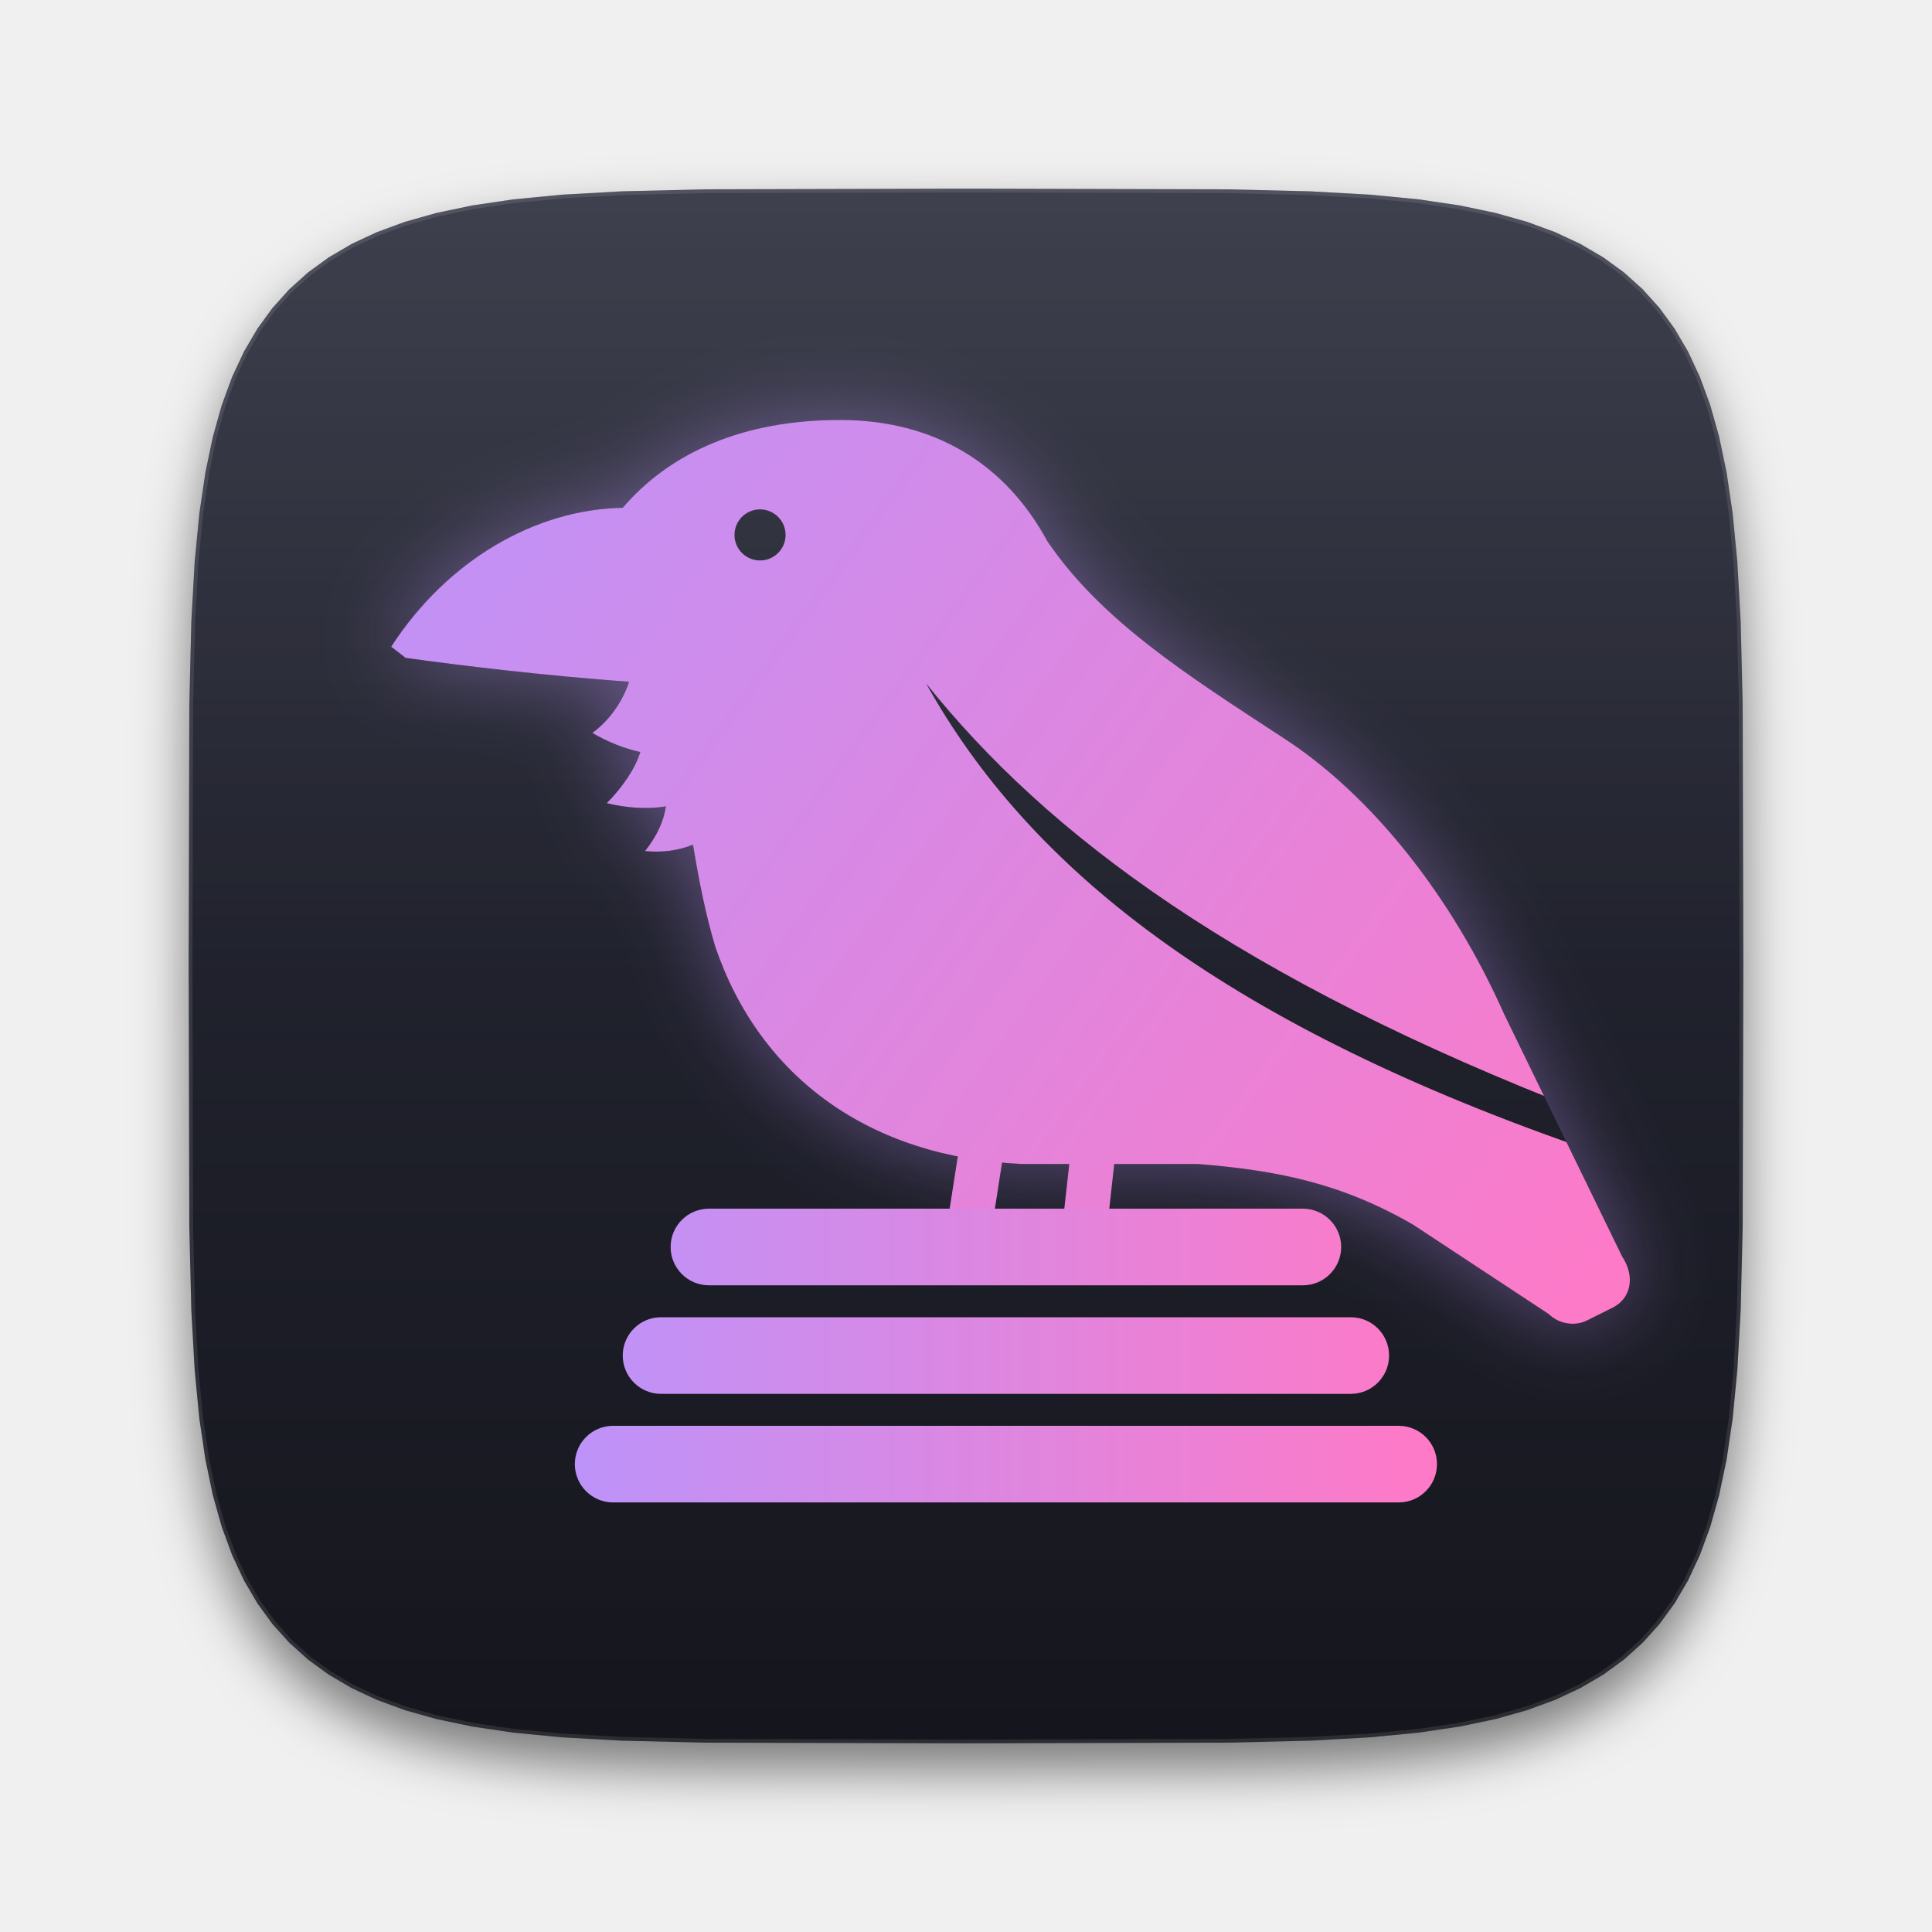
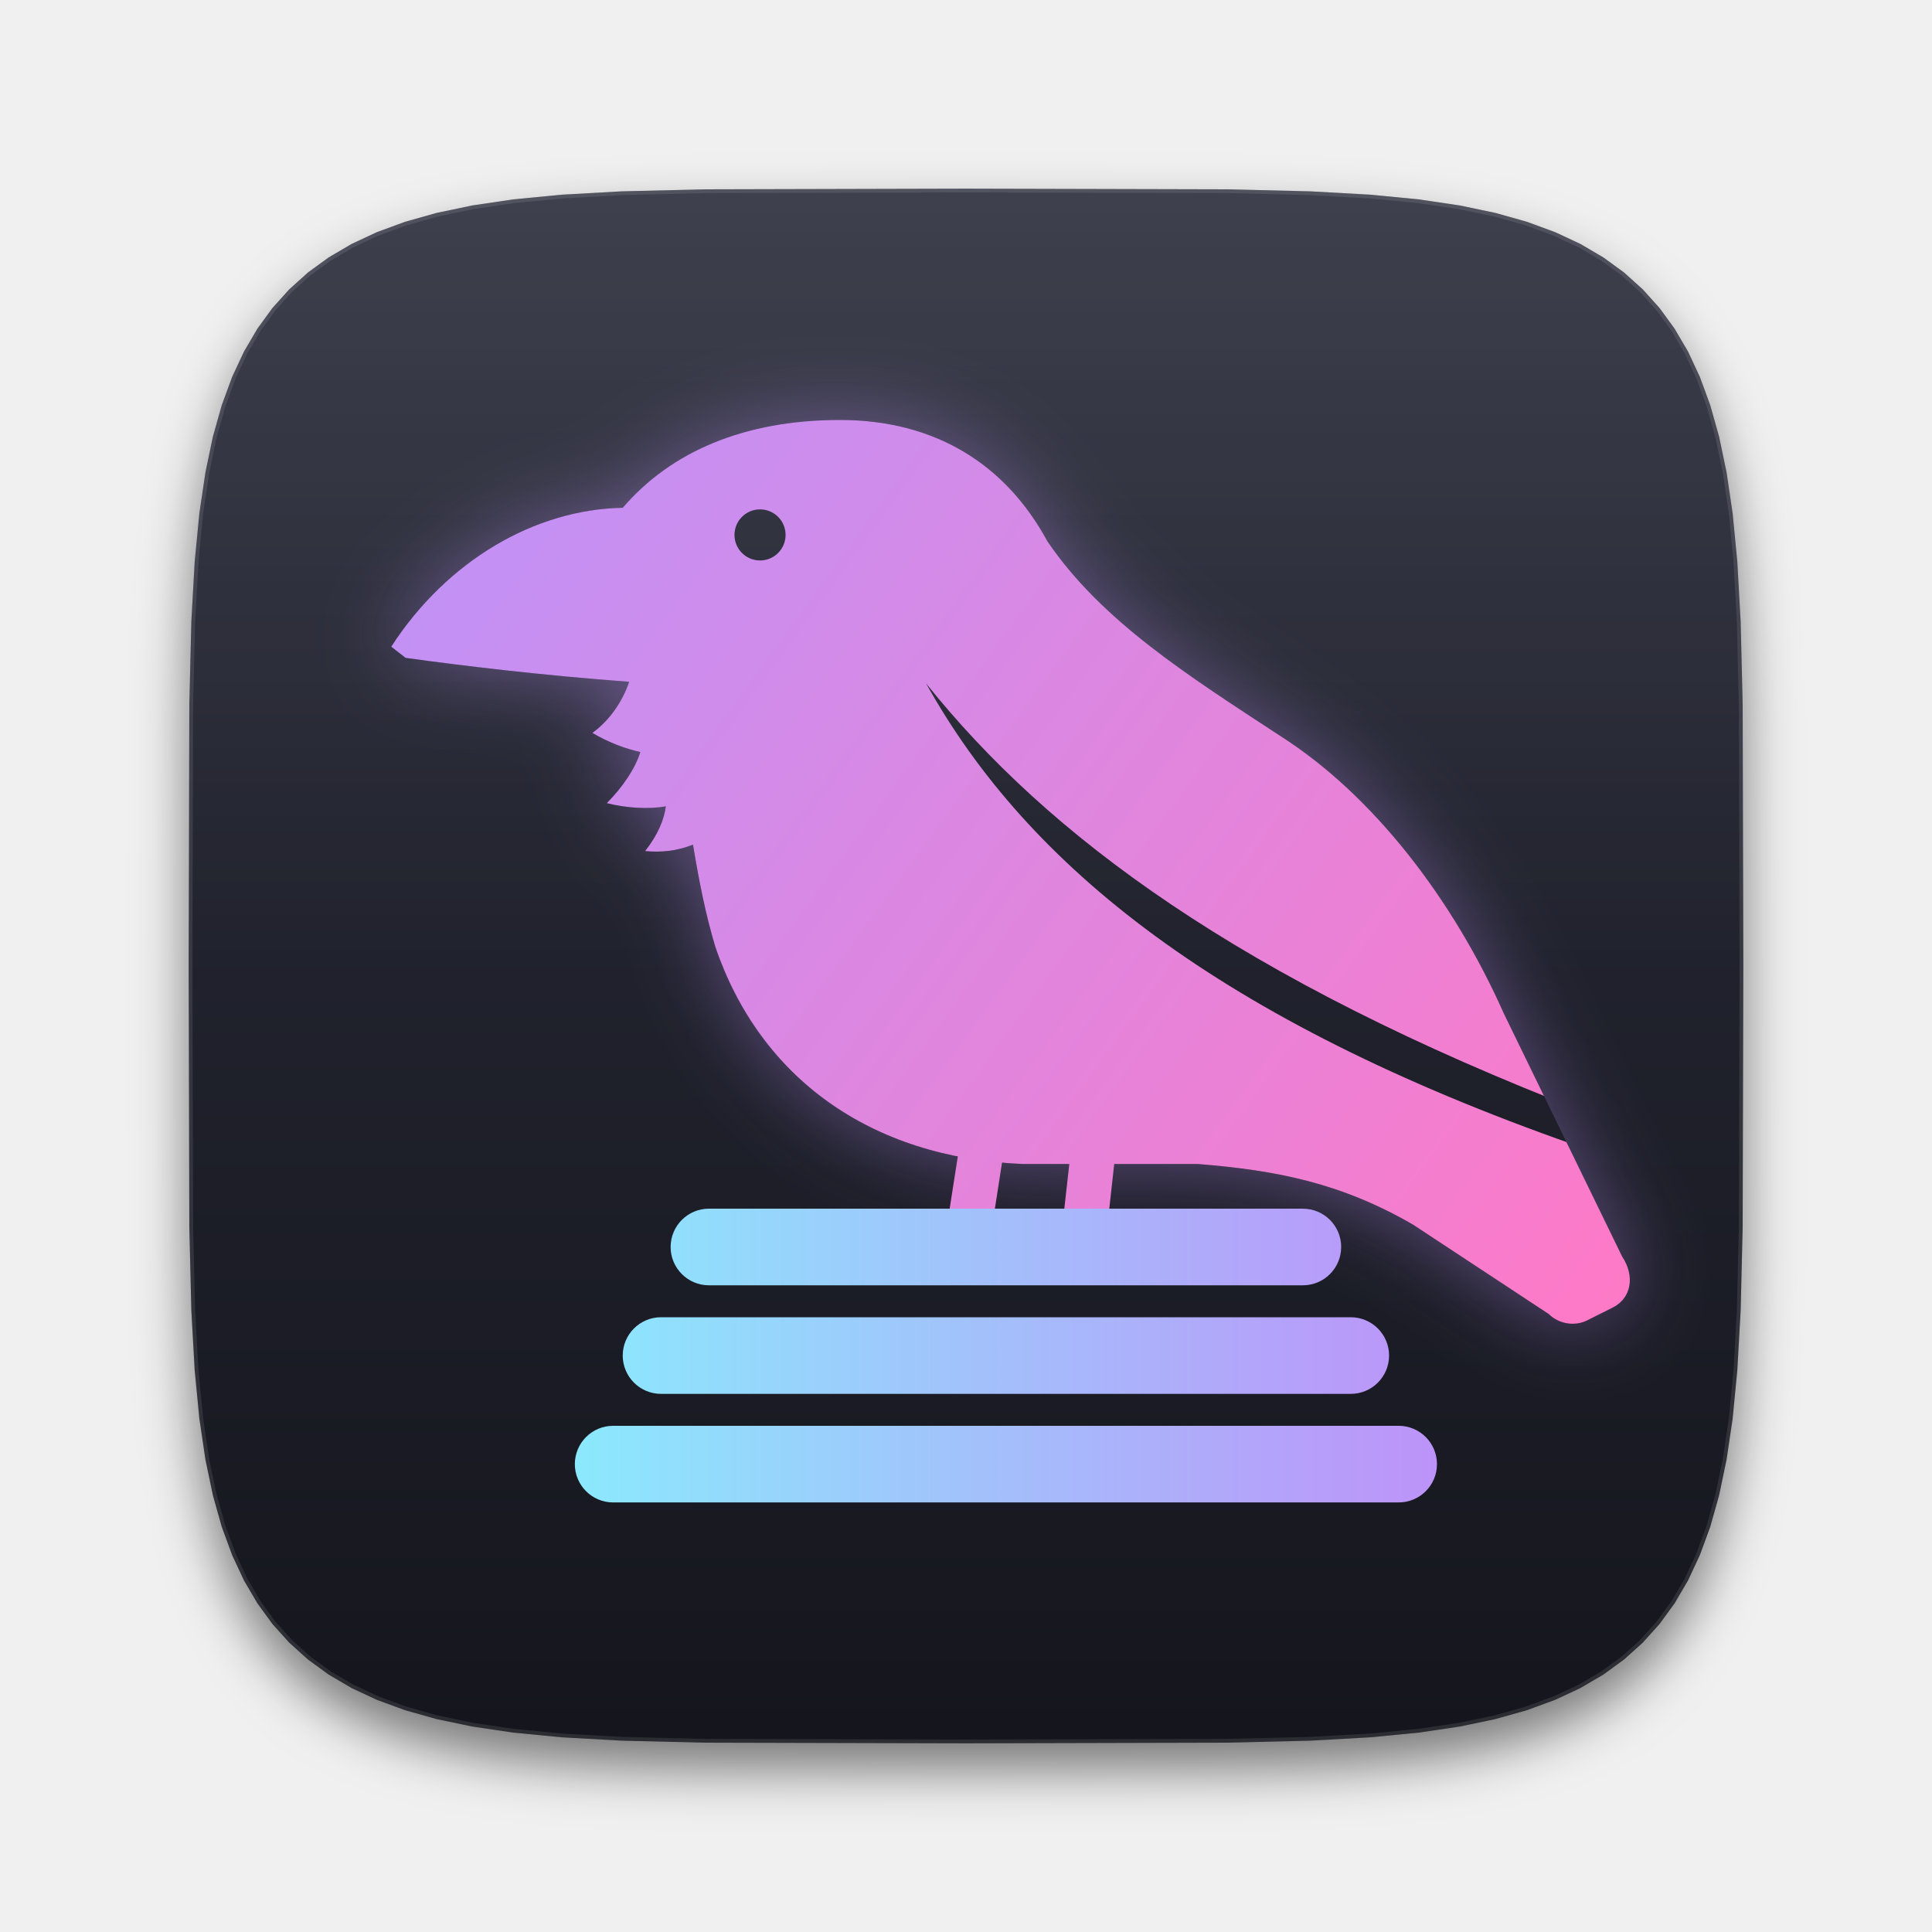
<svg xmlns="http://www.w3.org/2000/svg" viewBox="0 0 1024 1024" width="1024" height="1024" role="img" aria-label="SlicerX">
  <defs>
    <linearGradient id="p" x1="0" y1="0" x2="0" y2="1">
      <stop offset="0" stop-color="#2b2d3c" />
      <stop offset="1" stop-color="#15161d" />
    </linearGradient>
    <linearGradient id="sh" x1="0" y1="0" x2="0" y2="1">
      <stop offset="0" stop-color="#fff" stop-opacity="0.09" />
      <stop offset="0.5" stop-color="#fff" stop-opacity="0" />
    </linearGradient>
    <filter id="s" x="-20%" y="-20%" width="140%" height="150%">
      <feGaussianBlur in="SourceAlpha" stdDeviation="14" />
      <feOffset dy="14" />
      <feComponentTransfer>
        <feFuncA type="linear" slope="0.5" />
      </feComponentTransfer>
    </filter>
    <clipPath id="pc">
      <path d="M924 512L923.65 650.4L922.59 694.46L920.81 726.28L918.33 751.94L915.11 773.66L911.16 792.56L906.45 809.29L900.96 824.24L894.68 837.68L887.56 849.81L879.58 860.77L870.67 870.67L860.77 879.58L849.81 887.56L837.68 894.68L824.24 900.96L809.29 906.45L792.56 911.16L773.66 915.11L751.94 918.33L726.28 920.81L694.46 922.59L650.4 923.65L512 924L373.6 923.65L329.54 922.59L297.72 920.81L272.06 918.33L250.34 915.11L231.44 911.16L214.71 906.45L199.76 900.96L186.32 894.68L174.19 887.56L163.23 879.58L153.33 870.67L144.42 860.77L136.44 849.81L129.32 837.68L123.04 824.24L117.55 809.29L112.84 792.56L108.89 773.66L105.67 751.94L103.19 726.28L101.41 694.46L100.35 650.4L100 512L100.35 373.6L101.41 329.54L103.19 297.72L105.67 272.06L108.89 250.34L112.84 231.44L117.55 214.71L123.04 199.76L129.32 186.32L136.44 174.19L144.42 163.23L153.33 153.33L163.23 144.42L174.19 136.44L186.32 129.32L199.76 123.04L214.71 117.55L231.44 112.84L250.34 108.89L272.06 105.67L297.72 103.19L329.54 101.41L373.6 100.35L512 100L650.4 100.35L694.46 101.41L726.28 103.19L751.94 105.67L773.66 108.89L792.56 112.84L809.29 117.55L824.24 123.04L837.68 129.32L849.81 136.44L860.77 144.42L870.67 153.33L879.58 163.23L887.56 174.19L894.68 186.32L900.96 199.76L906.45 214.71L911.16 231.44L915.11 250.34L918.33 272.06L920.81 297.72L922.59 329.54L923.65 373.6Z" />
    </clipPath>
    <linearGradient id="rbi" gradientUnits="userSpaceOnUse" x1="15.5" y1="21" x2="93.4" y2="77.8">
      <stop offset="0" stop-color="#bd93f9" />
      <stop offset="1" stop-color="#ff79c6" />
    </linearGradient>
    <linearGradient id="rli" gradientUnits="userSpaceOnUse" x1="27" y1="0" x2="81" y2="0">
-       <stop offset="0" stop-color="#bd93f9" />
-       <stop offset="1" stop-color="#ff79c6" />
+       <stop offset="0" stop-color="#8be9fd" />
+       <stop offset="1" stop-color="#bd93f9" />
    </linearGradient>
    <mask id="rci" maskUnits="userSpaceOnUse" x="0" y="0" width="100" height="100">
      <rect width="100" height="100" fill="#fff" />
      <path d="M49 37.5C56.6 47 68.6 56 90.4 64.4L89.6 66.4C67.4 58.6 55.4 49 49 37.5z" fill="#000" />
      <circle cx="38.6" cy="28.2" r="1.6" fill="#000" />
    </mask>
    <filter id="rfi" x="-30%" y="-30%" width="160%" height="160%">
      <feGaussianBlur stdDeviation="2.6" />
    </filter>
    <mask id="rmi" maskUnits="userSpaceOnUse" x="-50" y="-50" width="200" height="200">
      <rect x="-50" y="-50" width="200" height="200" fill="#fff" />
      <rect x="33" y="70.4" width="42" height="4.8" rx="2.4" fill="#000" />
      <rect x="30" y="77.2" width="48" height="4.8" rx="2.4" fill="#000" />
      <rect x="27" y="84" width="54" height="4.8" rx="2.4" fill="#000" />
      <path d="M52.5 66.5L51.8 71M59.5 66.5L59 71" fill="none" stroke="#000" stroke-width="2.8" />
      <path d="M15.5 35.2C19 29.8 24.5 26.6 30 26.5C33 23 37.6 21 43.6 21C49.6 21 54 23.8 56.6 28.6C60 33.6 65.4 37 71.2 40.8C77 44.5 82 51 85.2 58.2L92.6 73.4C93.4 74.6 93.2 76 92 76.6L90.4 77.4C89.6 77.8 88.6 77.6 88 77L79.5 71.4C75 68.8 71 68 66 67.6L55 67.6C45.5 67.2 38.6 62.2 35.8 54C35.2 52 34.8 50 34.4 47.6C33.4 48 32.4 48.1 31.4 48C32.2 47 32.6 46 32.7 45.2C31.6 45.4 30.2 45.3 29 45C30 44 30.8 42.8 31.1 41.8C30.2 41.6 29.1 41.2 28.1 40.6C29.2 39.8 30 38.6 30.4 37.4C25 37 20 36.4 16.4 35.9z" fill="#000" />
    </mask>
  </defs>
  <path d="M924 512L923.65 650.4L922.59 694.46L920.81 726.28L918.33 751.94L915.11 773.66L911.16 792.56L906.45 809.29L900.96 824.24L894.68 837.68L887.56 849.81L879.58 860.77L870.67 870.67L860.77 879.58L849.81 887.56L837.68 894.68L824.24 900.96L809.29 906.45L792.56 911.16L773.66 915.11L751.94 918.33L726.28 920.81L694.46 922.59L650.4 923.65L512 924L373.6 923.65L329.54 922.59L297.72 920.81L272.06 918.33L250.34 915.11L231.44 911.16L214.71 906.45L199.76 900.96L186.32 894.68L174.19 887.56L163.23 879.58L153.33 870.67L144.42 860.77L136.44 849.81L129.32 837.68L123.04 824.24L117.55 809.29L112.84 792.56L108.89 773.66L105.67 751.94L103.19 726.28L101.41 694.46L100.35 650.4L100 512L100.35 373.6L101.41 329.54L103.19 297.72L105.67 272.06L108.89 250.34L112.84 231.44L117.55 214.71L123.04 199.76L129.32 186.32L136.44 174.19L144.42 163.23L153.33 153.33L163.23 144.42L174.19 136.44L186.32 129.32L199.76 123.04L214.71 117.55L231.44 112.84L250.34 108.89L272.06 105.67L297.72 103.19L329.54 101.41L373.6 100.35L512 100L650.4 100.35L694.46 101.41L726.28 103.19L751.94 105.67L773.66 108.89L792.56 112.84L809.29 117.55L824.24 123.04L837.68 129.32L849.81 136.44L860.77 144.42L870.67 153.33L879.58 163.23L887.56 174.19L894.68 186.32L900.96 199.76L906.45 214.71L911.16 231.44L915.11 250.34L918.33 272.06L920.81 297.72L922.59 329.54L923.65 373.6Z" fill="#000" filter="url(#s)" />
  <path d="M924 512L923.65 650.4L922.59 694.46L920.81 726.28L918.33 751.94L915.11 773.66L911.16 792.56L906.45 809.29L900.96 824.24L894.68 837.68L887.56 849.81L879.58 860.77L870.67 870.67L860.77 879.58L849.81 887.56L837.68 894.68L824.24 900.96L809.29 906.45L792.56 911.16L773.66 915.11L751.94 918.33L726.28 920.81L694.46 922.59L650.4 923.65L512 924L373.6 923.65L329.54 922.59L297.72 920.81L272.06 918.33L250.34 915.11L231.44 911.16L214.71 906.45L199.76 900.96L186.32 894.68L174.19 887.56L163.23 879.58L153.33 870.67L144.42 860.77L136.44 849.81L129.32 837.68L123.04 824.24L117.55 809.29L112.84 792.56L108.89 773.66L105.67 751.94L103.19 726.28L101.41 694.46L100.35 650.4L100 512L100.35 373.6L101.41 329.54L103.19 297.72L105.67 272.06L108.89 250.34L112.84 231.44L117.55 214.71L123.04 199.76L129.32 186.32L136.44 174.19L144.42 163.23L153.33 153.33L163.23 144.42L174.19 136.44L186.32 129.32L199.76 123.04L214.71 117.55L231.44 112.84L250.34 108.89L272.06 105.67L297.72 103.19L329.54 101.41L373.6 100.35L512 100L650.4 100.35L694.46 101.41L726.28 103.19L751.94 105.67L773.66 108.89L792.56 112.84L809.29 117.55L824.24 123.04L837.68 129.32L849.81 136.44L860.77 144.42L870.67 153.33L879.58 163.23L887.56 174.19L894.68 186.32L900.96 199.76L906.45 214.71L911.16 231.44L915.11 250.34L918.33 272.06L920.81 297.72L922.59 329.54L923.65 373.6Z" fill="url(#p)" />
  <path d="M924 512L923.65 650.4L922.59 694.46L920.81 726.28L918.33 751.94L915.11 773.66L911.16 792.56L906.45 809.29L900.96 824.24L894.68 837.68L887.56 849.81L879.58 860.77L870.67 870.67L860.77 879.58L849.81 887.56L837.68 894.68L824.24 900.96L809.29 906.45L792.56 911.16L773.66 915.11L751.94 918.33L726.28 920.81L694.46 922.59L650.4 923.65L512 924L373.6 923.65L329.54 922.59L297.72 920.81L272.06 918.33L250.34 915.11L231.44 911.16L214.71 906.45L199.76 900.96L186.32 894.68L174.19 887.56L163.23 879.58L153.33 870.67L144.42 860.77L136.44 849.81L129.32 837.68L123.04 824.24L117.55 809.29L112.84 792.56L108.89 773.66L105.67 751.94L103.19 726.28L101.41 694.46L100.35 650.4L100 512L100.35 373.6L101.41 329.54L103.19 297.72L105.67 272.06L108.89 250.34L112.84 231.44L117.55 214.71L123.04 199.76L129.32 186.32L136.44 174.19L144.42 163.23L153.33 153.33L163.23 144.42L174.19 136.44L186.32 129.32L199.76 123.04L214.71 117.55L231.44 112.84L250.34 108.89L272.06 105.67L297.72 103.19L329.54 101.41L373.6 100.35L512 100L650.4 100.35L694.46 101.41L726.28 103.19L751.94 105.67L773.66 108.89L792.56 112.84L809.29 117.55L824.24 123.04L837.68 129.32L849.81 136.44L860.77 144.42L870.67 153.33L879.58 163.23L887.56 174.19L894.68 186.32L900.96 199.76L906.45 214.71L911.16 231.44L915.11 250.34L918.33 272.06L920.81 297.72L922.59 329.54L923.65 373.6Z" fill="url(#sh)" />
  <g clip-path="url(#pc)">
    <path d="M924 512L923.65 650.4L922.59 694.46L920.81 726.28L918.33 751.94L915.11 773.66L911.16 792.56L906.45 809.29L900.96 824.24L894.68 837.68L887.56 849.81L879.58 860.77L870.67 870.67L860.77 879.58L849.81 887.56L837.68 894.68L824.24 900.96L809.29 906.45L792.56 911.16L773.66 915.11L751.94 918.33L726.28 920.81L694.46 922.59L650.4 923.65L512 924L373.6 923.65L329.54 922.59L297.72 920.81L272.06 918.33L250.34 915.11L231.44 911.16L214.71 906.45L199.76 900.96L186.32 894.68L174.19 887.56L163.23 879.58L153.33 870.67L144.42 860.77L136.44 849.81L129.32 837.68L123.04 824.24L117.55 809.29L112.84 792.56L108.89 773.66L105.67 751.94L103.19 726.28L101.41 694.46L100.35 650.4L100 512L100.35 373.6L101.41 329.54L103.19 297.72L105.67 272.06L108.89 250.34L112.84 231.44L117.55 214.71L123.04 199.76L129.32 186.32L136.44 174.19L144.42 163.23L153.33 153.33L163.23 144.42L174.19 136.44L186.32 129.32L199.76 123.04L214.71 117.55L231.44 112.84L250.34 108.89L272.06 105.67L297.72 103.19L329.54 101.41L373.6 100.35L512 100L650.4 100.35L694.46 101.41L726.28 103.19L751.94 105.67L773.66 108.89L792.56 112.84L809.29 117.55L824.24 123.04L837.68 129.32L849.81 136.44L860.77 144.42L870.67 153.33L879.58 163.23L887.56 174.19L894.68 186.32L900.96 199.76L906.45 214.71L911.16 231.44L915.11 250.34L918.33 272.06L920.81 297.72L922.59 329.54L923.65 373.6Z" fill="none" stroke="#fff" stroke-opacity="0.1" stroke-width="4" />
  </g>
  <g transform="translate(88.89 88.89) scale(8.46213)">
    <g transform="translate(-1.5 -5.2)">
      <g mask="url(#rmi)">
        <g filter="url(#rfi)" opacity="0.42">
          <path d="M15.5 35.2C19 29.8 24.5 26.6 30 26.5C33 23 37.6 21 43.6 21C49.6 21 54 23.8 56.6 28.6C60 33.6 65.4 37 71.2 40.8C77 44.5 82 51 85.2 58.2L92.6 73.4C93.4 74.6 93.2 76 92 76.6L90.4 77.4C89.6 77.8 88.6 77.6 88 77L79.5 71.4C75 68.8 71 68 66 67.6L55 67.6C45.5 67.2 38.6 62.2 35.8 54C35.2 52 34.8 50 34.4 47.6C33.4 48 32.4 48.1 31.4 48C32.2 47 32.6 46 32.7 45.2C31.6 45.4 30.2 45.3 29 45C30 44 30.8 42.8 31.1 41.8C30.2 41.6 29.1 41.2 28.1 40.6C29.2 39.8 30 38.6 30.4 37.4C25 37 20 36.4 16.4 35.9z" fill="#bd93f9" />
        </g>
      </g>
      <path d="M52.5 66.5L51.8 71M59.5 66.5L59 71" fill="none" stroke="url(#rbi)" stroke-width="2.8" />
      <rect x="33" y="70.4" width="42" height="4.8" rx="2.4" fill="url(#rli)" />
      <rect x="30" y="77.2" width="48" height="4.8" rx="2.4" fill="url(#rli)" />
      <rect x="27" y="84" width="54" height="4.8" rx="2.4" fill="url(#rli)" />
      <path d="M15.5 35.2C19 29.8 24.5 26.6 30 26.5C33 23 37.6 21 43.6 21C49.6 21 54 23.8 56.6 28.6C60 33.6 65.4 37 71.2 40.8C77 44.5 82 51 85.2 58.2L92.6 73.4C93.4 74.6 93.2 76 92 76.6L90.4 77.4C89.6 77.8 88.6 77.6 88 77L79.5 71.4C75 68.8 71 68 66 67.6L55 67.6C45.5 67.2 38.6 62.2 35.8 54C35.2 52 34.8 50 34.4 47.6C33.4 48 32.4 48.1 31.4 48C32.2 47 32.6 46 32.7 45.2C31.6 45.4 30.2 45.3 29 45C30 44 30.8 42.8 31.1 41.8C30.2 41.6 29.1 41.2 28.1 40.6C29.2 39.8 30 38.6 30.4 37.4C25 37 20 36.4 16.4 35.9z" fill="url(#rbi)" mask="url(#rci)" />
    </g>
  </g>
</svg>
